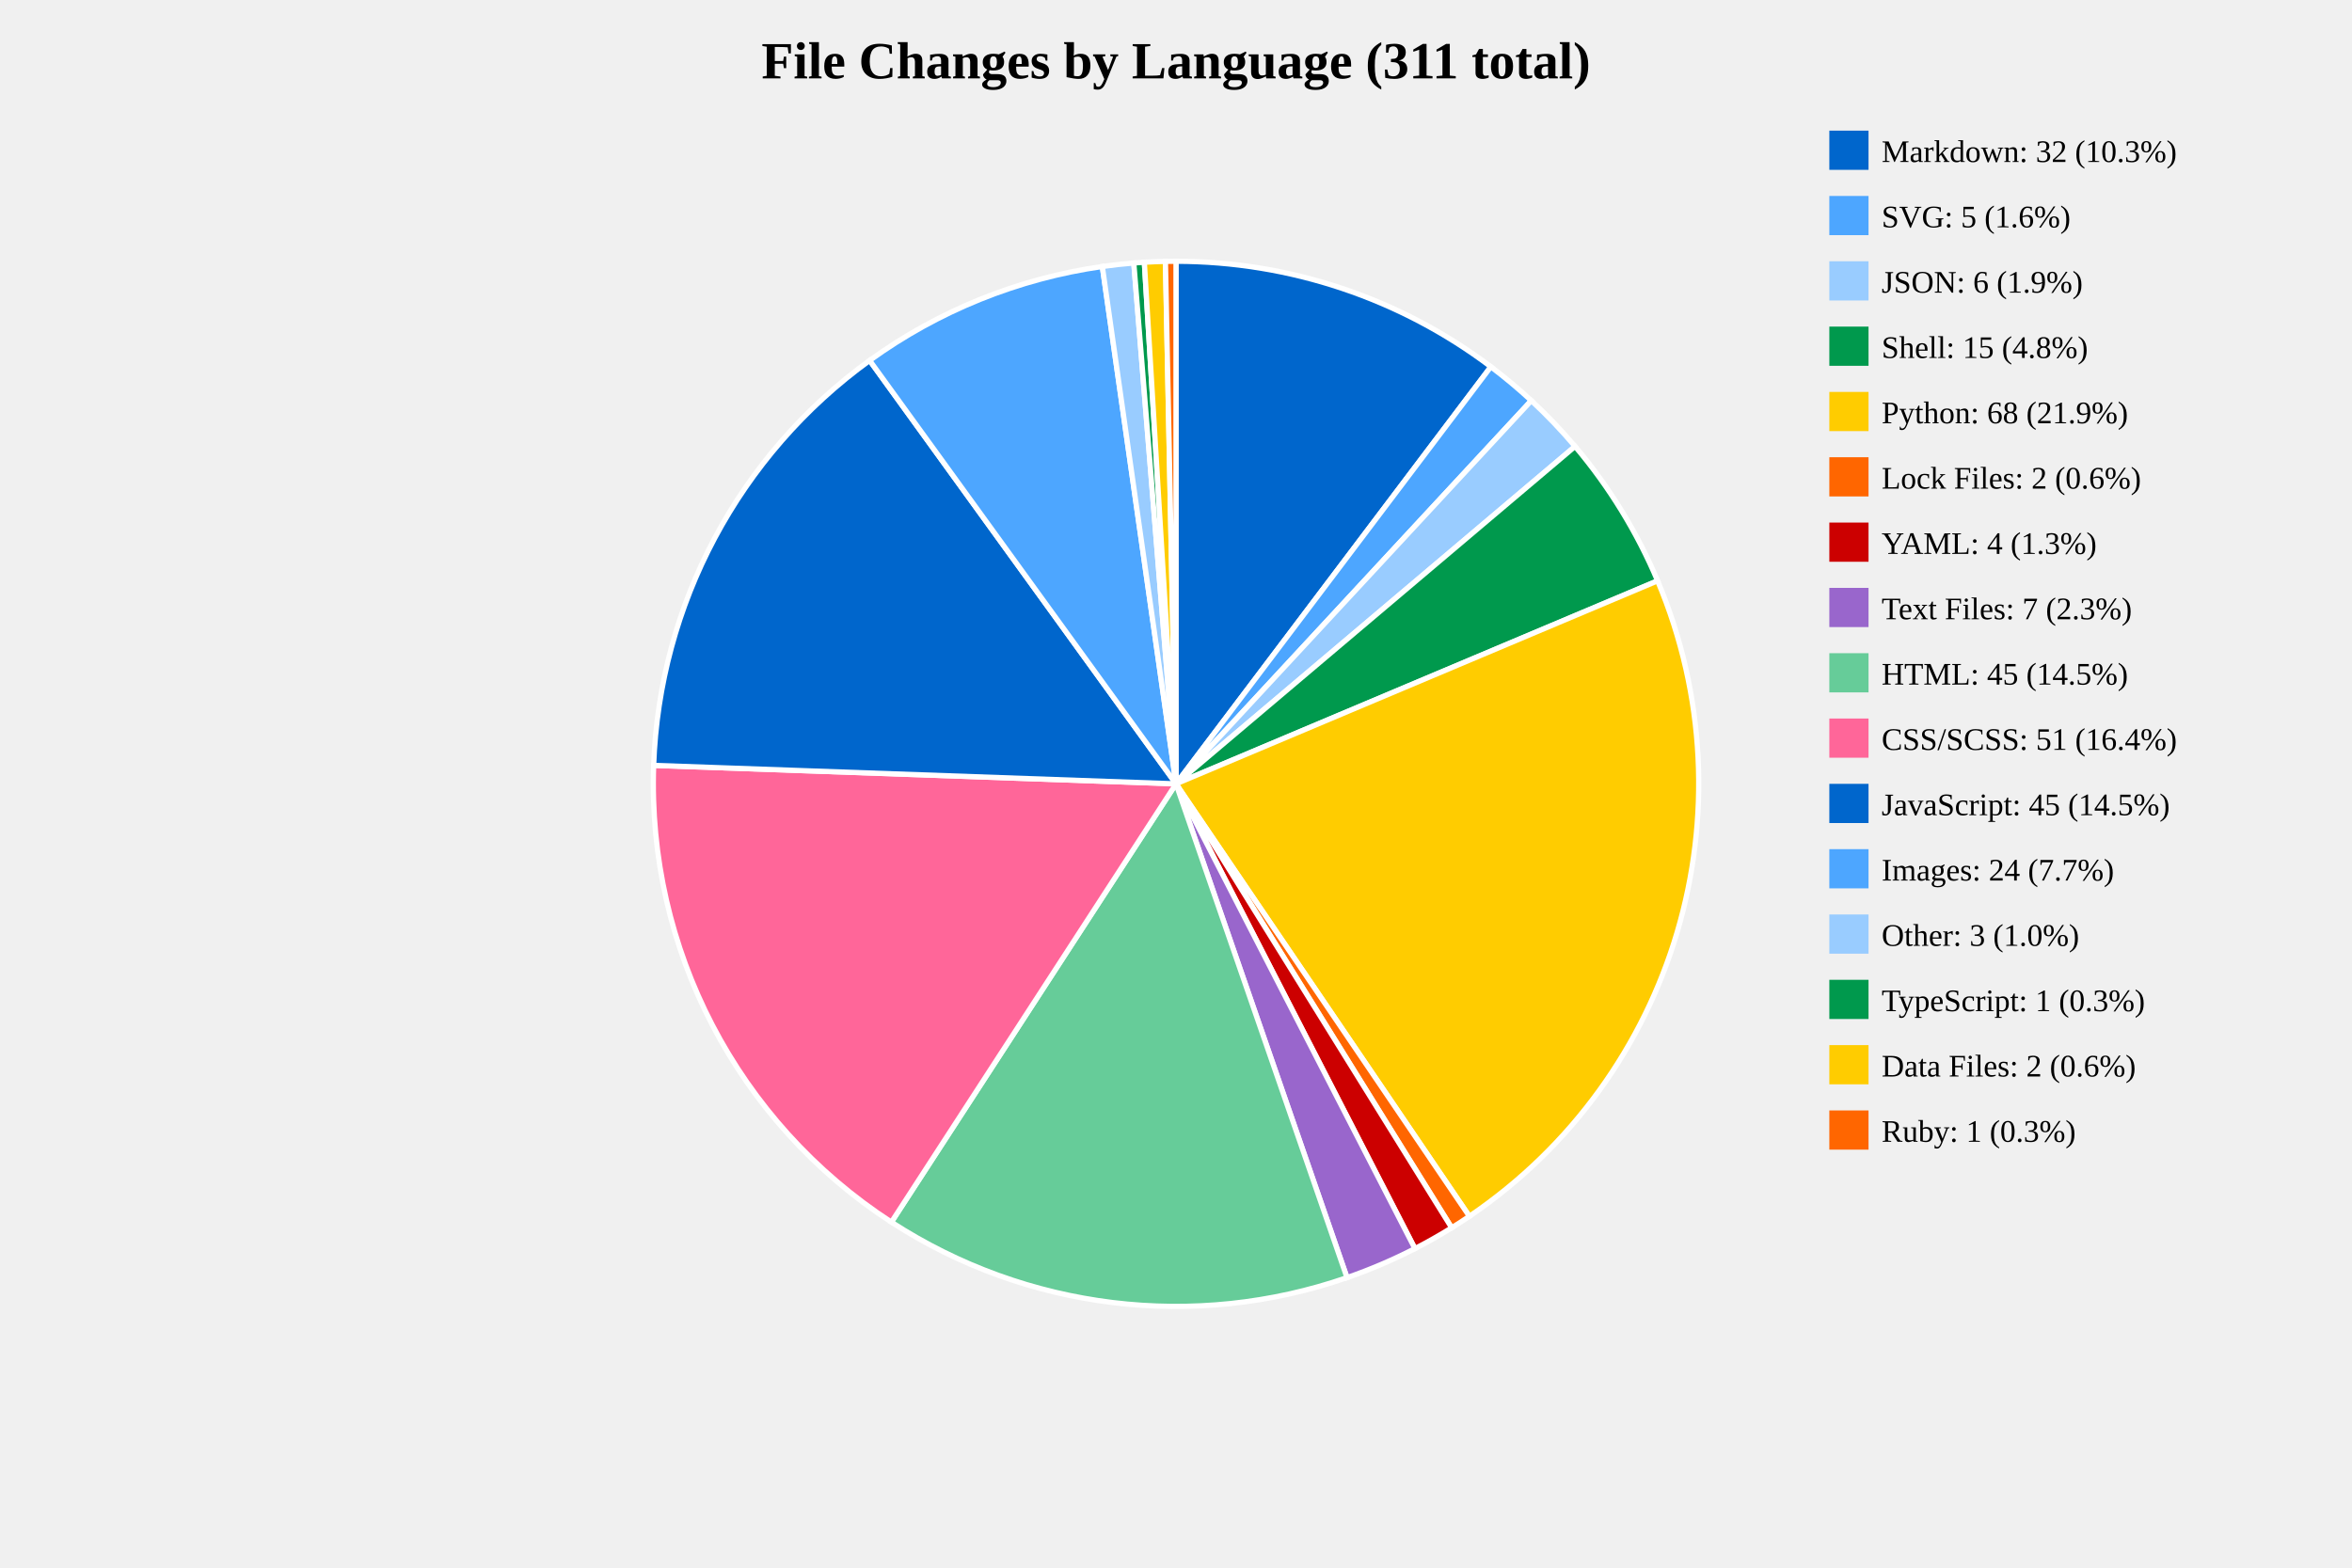
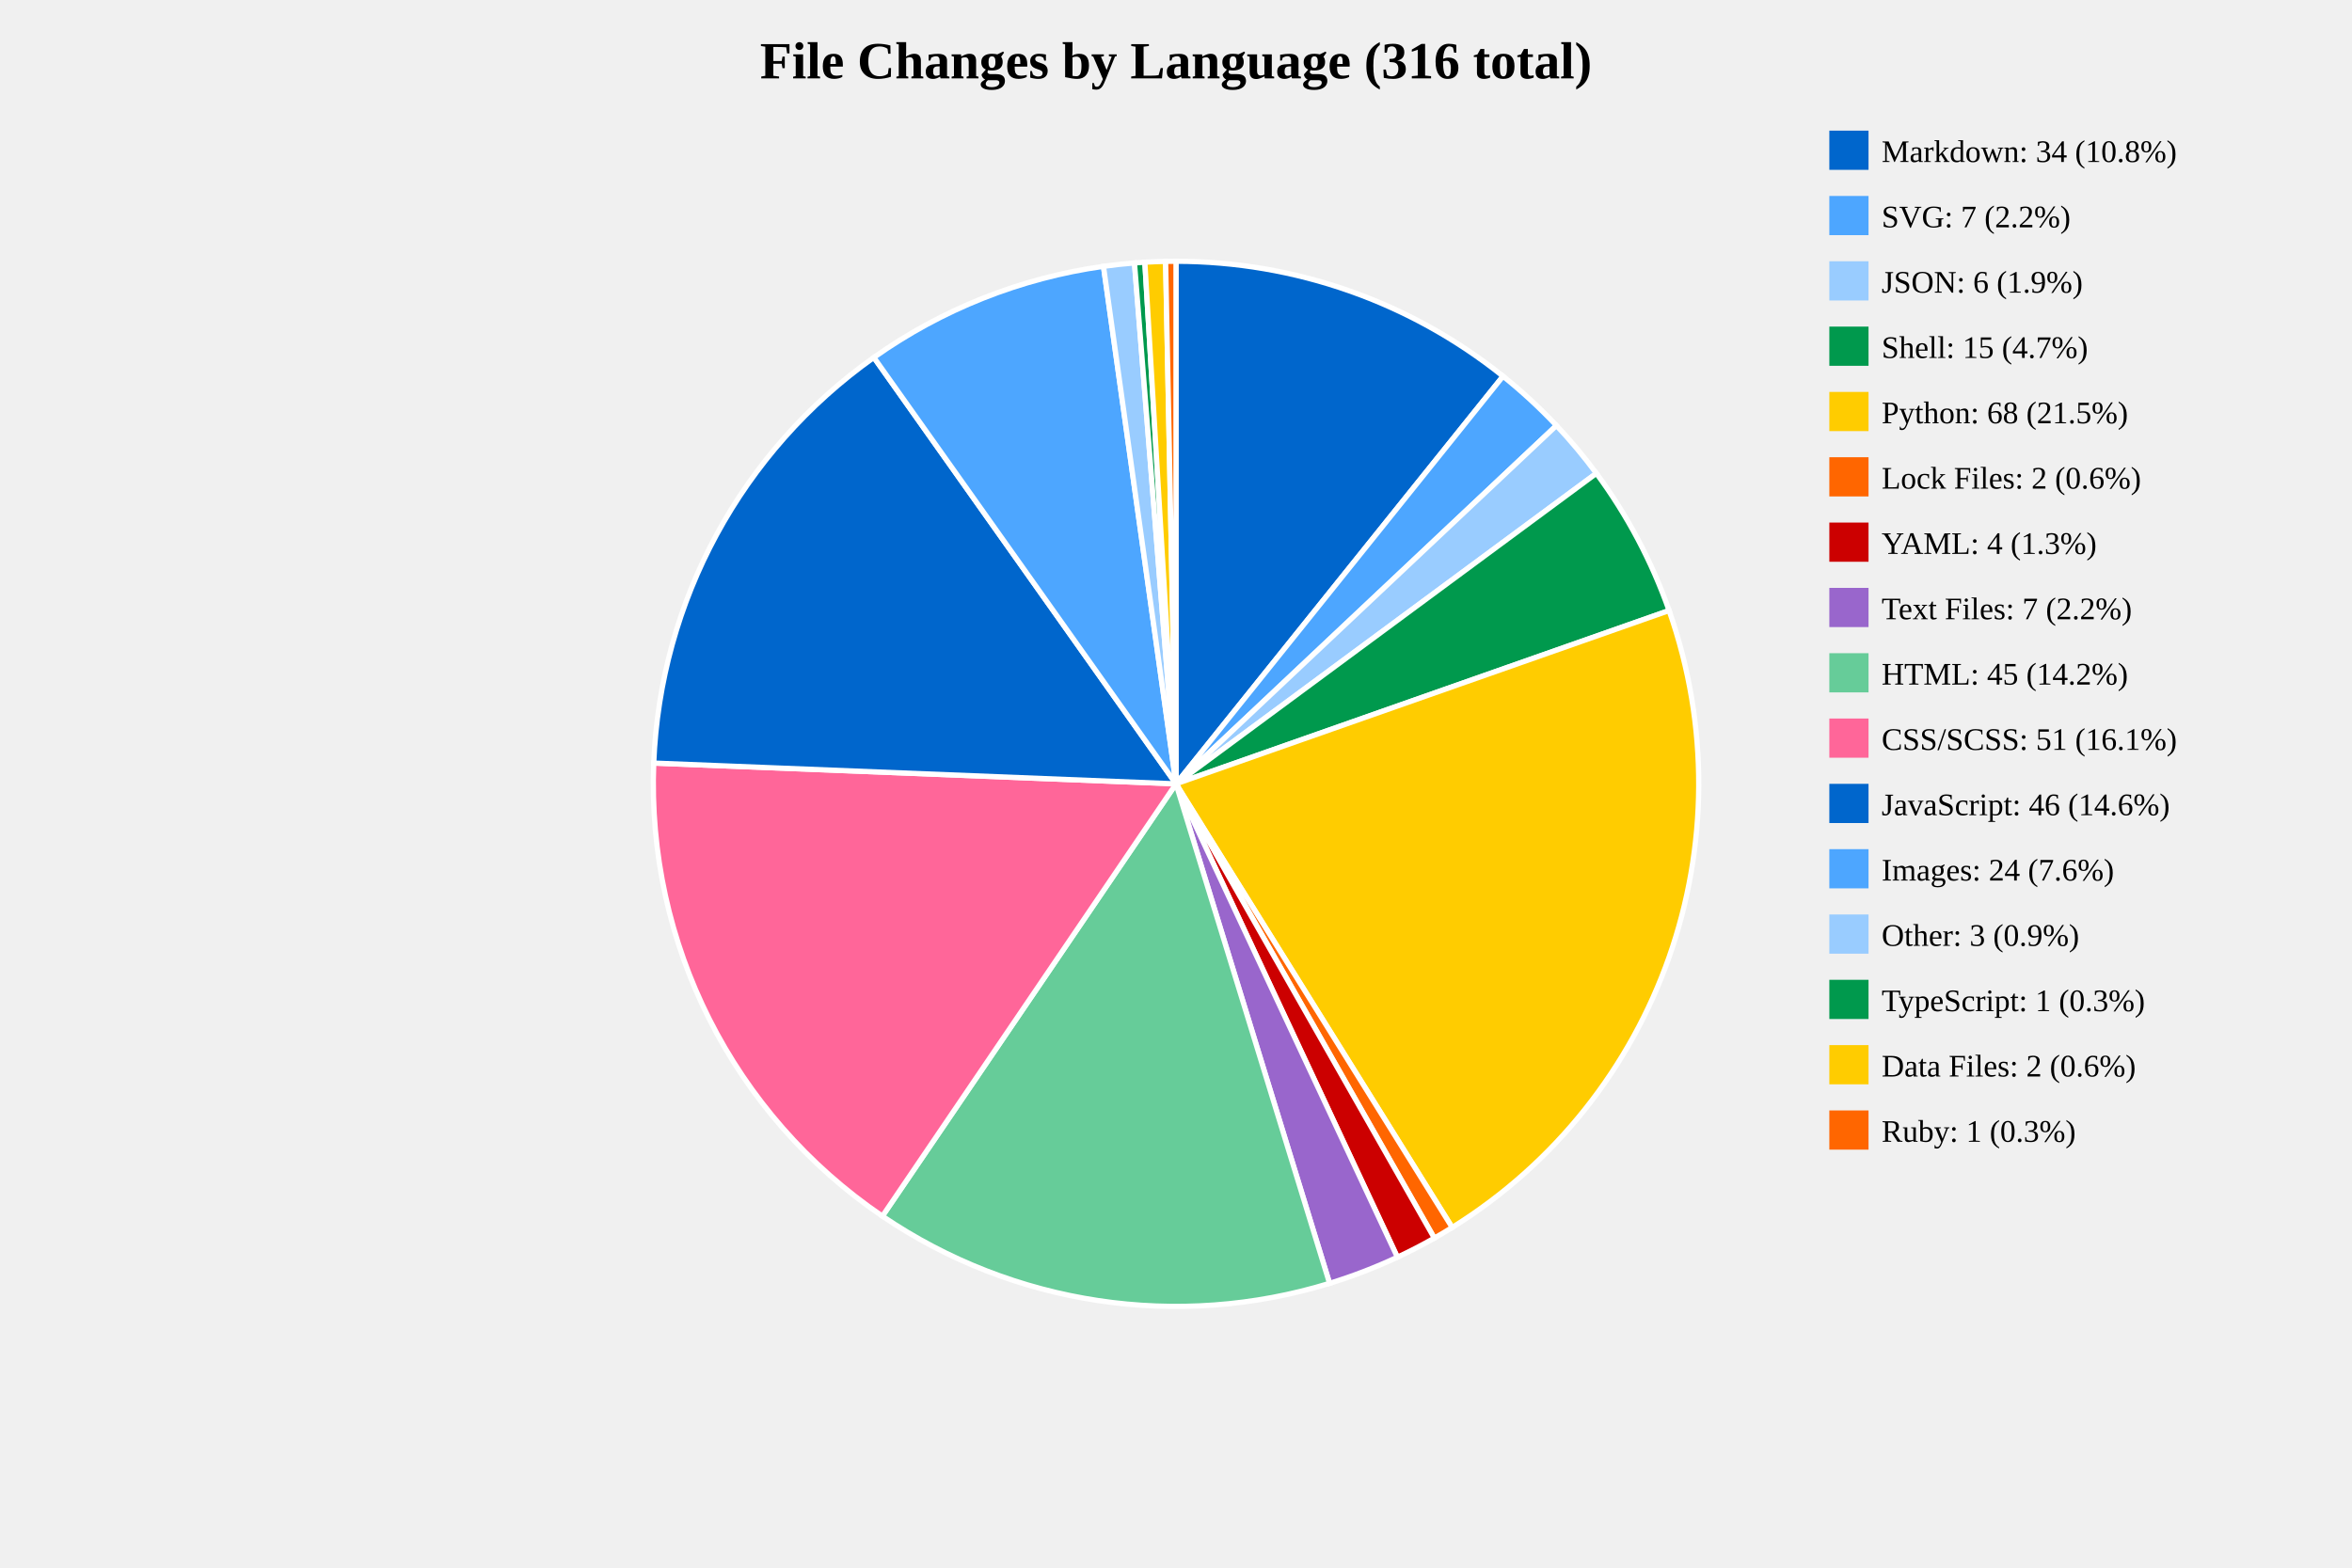
<svg xmlns="http://www.w3.org/2000/svg" width="900" height="600">
-   <text x="450.0" y="30" text-anchor="middle" font-size="20" font-weight="bold">File Changes by Language (311 total)</text>
-   <path d="M 450.0,300.0 L 450.0,100.0 A 200.0,200.0 0 0,1 570.48,140.361 Z" fill="#0066cc" stroke="white" stroke-width="2" />
+   <text x="450.0" y="30" text-anchor="middle" font-size="20" font-weight="bold">File Changes by Language (316 total)</text>
+   <path d="M 450.0,300.0 L 450.0,100.0 A 200.0,200.0 0 0,1 575.142,143.989 Z" fill="#0066cc" stroke="white" stroke-width="2" />
  <rect x="700" y="50" width="15" height="15" fill="#0066cc" />
-   <text x="720" y="62" font-size="12">Markdown: 32 (10.3%)</text>
-   <path d="M 450.0,300.0 L 570.48,140.361 A 200.0,200.0 0 0,1 585.964,153.324 Z" fill="#4da6ff" stroke="white" stroke-width="2" />
+   <text x="720" y="62" font-size="12">Markdown: 34 (10.8%)</text>
+   <path d="M 450.0,300.0 L 575.142,143.989 A 200.0,200.0 0 0,1 595.576,162.859 Z" fill="#4da6ff" stroke="white" stroke-width="2" />
  <rect x="700" y="75" width="15" height="15" fill="#4da6ff" />
-   <text x="720" y="87" font-size="12">SVG: 5 (1.6%)</text>
-   <path d="M 450.0,300.0 L 585.964,153.324 A 200.0,200.0 0 0,1 602.703,170.842 Z" fill="#99ccff" stroke="white" stroke-width="2" />
+   <text x="720" y="87" font-size="12">SVG: 7 (2.2%)</text>
+   <path d="M 450.0,300.0 L 595.576,162.859 A 200.0,200.0 0 0,1 610.863,181.16 Z" fill="#99ccff" stroke="white" stroke-width="2" />
  <rect x="700" y="100" width="15" height="15" fill="#99ccff" />
  <text x="720" y="112" font-size="12">JSON: 6 (1.9%)</text>
-   <path d="M 450.0,300.0 L 602.703,170.842 A 200.0,200.0 0 0,1 634.289,222.298 Z" fill="#00994d" stroke="white" stroke-width="2" />
+   <path d="M 450.0,300.0 L 610.863,181.16 A 200.0,200.0 0 0,1 638.683,233.676 Z" fill="#00994d" stroke="white" stroke-width="2" />
  <rect x="700" y="125" width="15" height="15" fill="#00994d" />
-   <text x="720" y="137" font-size="12">Shell: 15 (4.8%)</text>
-   <path d="M 450.0,300.0 L 634.289,222.298 A 200.0,200.0 0 0,1 562.266,465.518 Z" fill="#ffcc00" stroke="white" stroke-width="2" />
+   <text x="720" y="137" font-size="12">Shell: 15 (4.7%)</text>
+   <path d="M 450.0,300.0 L 638.683,233.676 A 200.0,200.0 0 0,1 555.684,469.797 Z" fill="#ffcc00" stroke="white" stroke-width="2" />
  <rect x="700" y="150" width="15" height="15" fill="#ffcc00" />
-   <text x="720" y="162" font-size="12">Python: 68 (21.9%)</text>
-   <path d="M 450.0,300.0 L 562.266,465.518 A 200.0,200.0 0 0,1 555.488,469.918 Z" fill="#ff6600" stroke="white" stroke-width="2" />
+   <text x="720" y="162" font-size="12">Python: 68 (21.5%)</text>
+   <path d="M 450.0,300.0 L 555.684,469.797 A 200.0,200.0 0 0,1 548.85,473.864 Z" fill="#ff6600" stroke="white" stroke-width="2" />
  <rect x="700" y="175" width="15" height="15" fill="#ff6600" />
  <text x="720" y="187" font-size="12">Lock Files: 2 (0.6%)</text>
-   <path d="M 450.0,300.0 L 555.488,469.918 A 200.0,200.0 0 0,1 541.428,477.879 Z" fill="#cc0000" stroke="white" stroke-width="2" />
+   <path d="M 450.0,300.0 L 548.85,473.864 A 200.0,200.0 0 0,1 534.724,481.168 Z" fill="#cc0000" stroke="white" stroke-width="2" />
  <rect x="700" y="200" width="15" height="15" fill="#cc0000" />
  <text x="720" y="212" font-size="12">YAML: 4 (1.3%)</text>
-   <path d="M 450.0,300.0 L 541.428,477.879 A 200.0,200.0 0 0,1 515.443,488.99 Z" fill="#9966cc" stroke="white" stroke-width="2" />
+   <path d="M 450.0,300.0 L 534.724,481.168 A 200.0,200.0 0 0,1 508.77,491.17 Z" fill="#9966cc" stroke="white" stroke-width="2" />
  <rect x="700" y="225" width="15" height="15" fill="#9966cc" />
-   <text x="720" y="237" font-size="12">Text Files: 7 (2.3%)</text>
-   <path d="M 450.0,300.0 L 515.443,488.99 A 200.0,200.0 0 0,1 341.1,467.752 Z" fill="#66cc99" stroke="white" stroke-width="2" />
+   <text x="720" y="237" font-size="12">Text Files: 7 (2.2%)</text>
+   <path d="M 450.0,300.0 L 508.77,491.17 A 200.0,200.0 0 0,1 337.649,465.461 Z" fill="#66cc99" stroke="white" stroke-width="2" />
  <rect x="700" y="250" width="15" height="15" fill="#66cc99" />
-   <text x="720" y="262" font-size="12">HTML: 45 (14.5%)</text>
-   <path d="M 450.0,300.0 L 341.1,467.752 A 200.0,200.0 0 0,1 250.125,292.93 Z" fill="#ff6699" stroke="white" stroke-width="2" />
+   <text x="720" y="262" font-size="12">HTML: 45 (14.2%)</text>
+   <path d="M 450.0,300.0 L 337.649,465.461 A 200.0,200.0 0 0,1 250.158,292.049 Z" fill="#ff6699" stroke="white" stroke-width="2" />
  <rect x="700" y="275" width="15" height="15" fill="#ff6699" />
-   <text x="720" y="287" font-size="12">CSS/SCSS: 51 (16.4%)</text>
-   <path d="M 450.0,300.0 L 250.125,292.93 A 200.0,200.0 0 0,1 332.77,137.959 Z" fill="#0066cc" stroke="white" stroke-width="2" />
+   <text x="720" y="287" font-size="12">CSS/SCSS: 51 (16.1%)</text>
+   <path d="M 450.0,300.0 L 250.158,292.049 A 200.0,200.0 0 0,1 334.382,136.806 Z" fill="#0066cc" stroke="white" stroke-width="2" />
  <rect x="700" y="300" width="15" height="15" fill="#0066cc" />
-   <text x="720" y="312" font-size="12">JavaScript: 45 (14.5%)</text>
-   <path d="M 450.0,300.0 L 332.77,137.959 A 200.0,200.0 0 0,1 421.81,101.997 Z" fill="#4da6ff" stroke="white" stroke-width="2" />
+   <text x="720" y="312" font-size="12">JavaScript: 46 (14.6%)</text>
+   <path d="M 450.0,300.0 L 334.382,136.806 A 200.0,200.0 0 0,1 422.253,101.934 Z" fill="#4da6ff" stroke="white" stroke-width="2" />
  <rect x="700" y="325" width="15" height="15" fill="#4da6ff" />
-   <text x="720" y="337" font-size="12">Images: 24 (7.7%)</text>
-   <path d="M 450.0,300.0 L 421.81,101.997 A 200.0,200.0 0 0,1 433.855,100.653 Z" fill="#99ccff" stroke="white" stroke-width="2" />
+   <text x="720" y="337" font-size="12">Images: 24 (7.6%)</text>
+   <path d="M 450.0,300.0 L 422.253,101.934 A 200.0,200.0 0 0,1 434.11,100.632 Z" fill="#99ccff" stroke="white" stroke-width="2" />
  <rect x="700" y="350" width="15" height="15" fill="#99ccff" />
-   <text x="720" y="362" font-size="12">Other: 3 (1.0%)</text>
-   <path d="M 450.0,300.0 L 433.855,100.653 A 200.0,200.0 0 0,1 437.886,100.367 Z" fill="#00994d" stroke="white" stroke-width="2" />
+   <text x="720" y="362" font-size="12">Other: 3 (0.9%)</text>
+   <path d="M 450.0,300.0 L 434.11,100.632 A 200.0,200.0 0 0,1 438.077,100.356 Z" fill="#00994d" stroke="white" stroke-width="2" />
  <rect x="700" y="375" width="15" height="15" fill="#00994d" />
  <text x="720" y="387" font-size="12">TypeScript: 1 (0.3%)</text>
-   <path d="M 450.0,300.0 L 437.886,100.367 A 200.0,200.0 0 0,1 445.96,100.041 Z" fill="#ffcc00" stroke="white" stroke-width="2" />
+   <path d="M 450.0,300.0 L 438.077,100.356 A 200.0,200.0 0 0,1 446.024,100.04 Z" fill="#ffcc00" stroke="white" stroke-width="2" />
  <rect x="700" y="400" width="15" height="15" fill="#ffcc00" />
  <text x="720" y="412" font-size="12">Data Files: 2 (0.6%)</text>
-   <path d="M 450.0,300.0 L 445.96,100.041 A 200.0,200.0 0 0,1 450,100.0 Z" fill="#ff6600" stroke="white" stroke-width="2" />
+   <path d="M 450.0,300.0 L 446.024,100.04 A 200.0,200.0 0 0,1 450,100.0 Z" fill="#ff6600" stroke="white" stroke-width="2" />
  <rect x="700" y="425" width="15" height="15" fill="#ff6600" />
  <text x="720" y="437" font-size="12">Ruby: 1 (0.3%)</text>
</svg>
